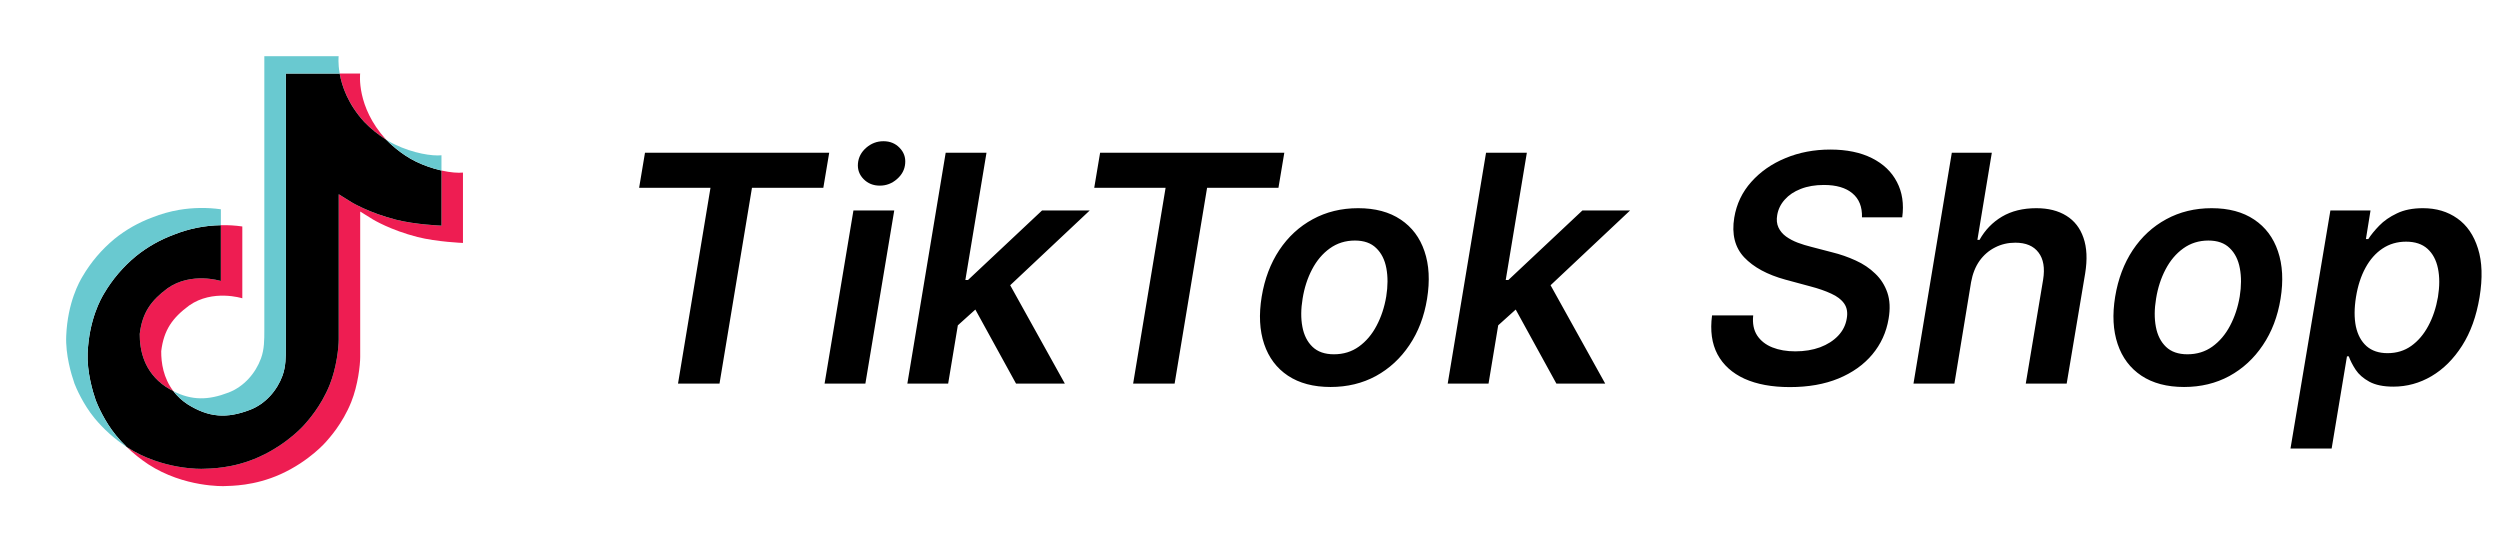
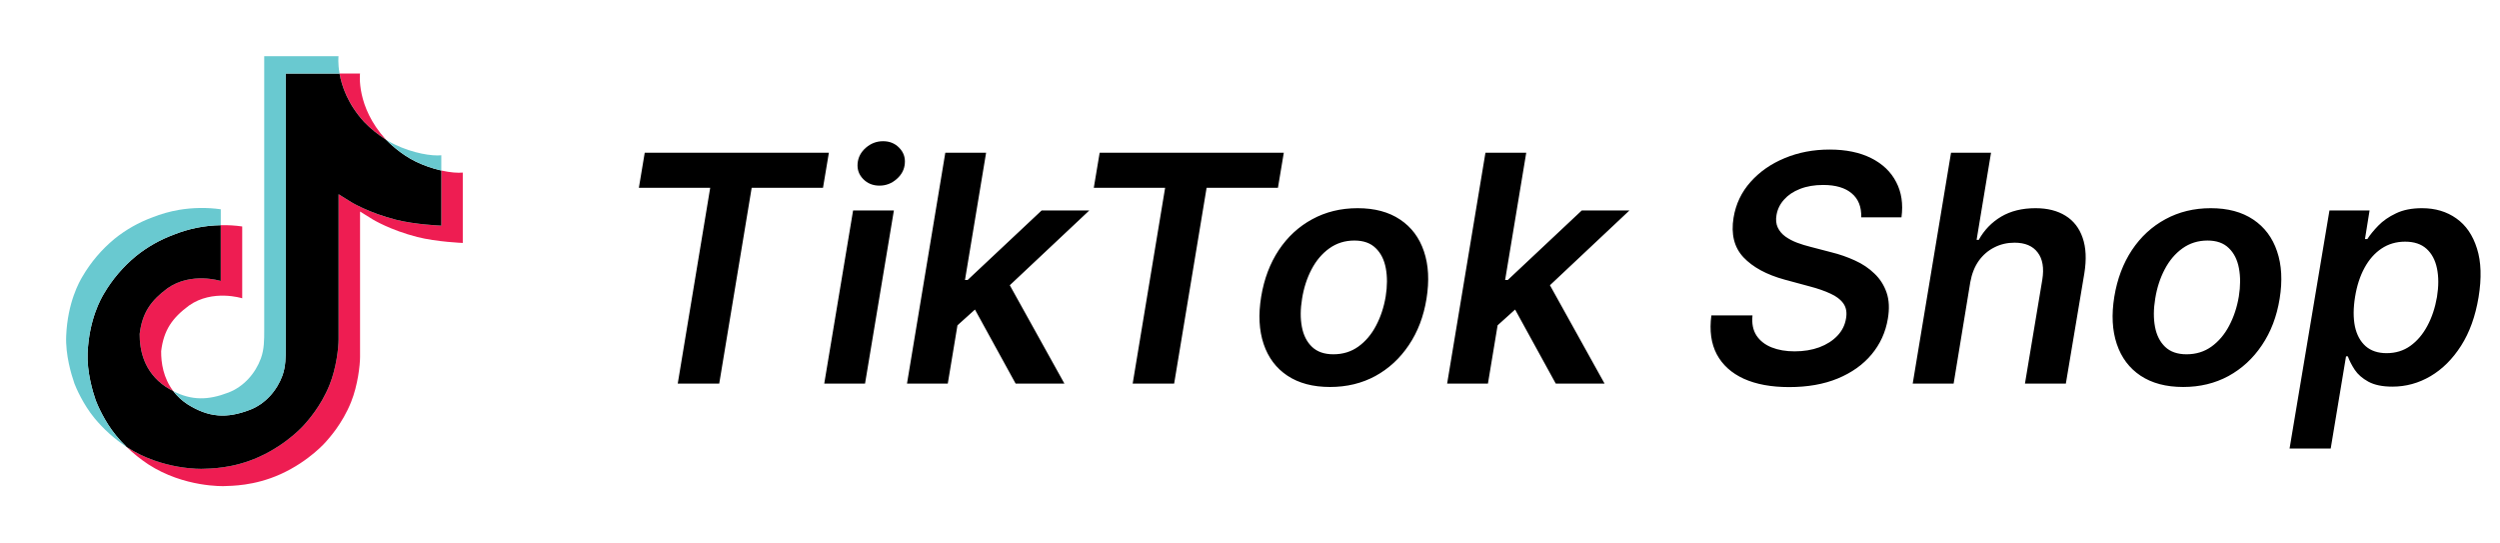
- <svg xmlns="http://www.w3.org/2000/svg" width="189" height="41" viewBox="0 0 189 41" fill="none">
+ <svg xmlns="http://www.w3.org/2000/svg" width="189em" height="41em" viewBox="0 0 189 41" fill="none">
  <path d="M10.564 25.241C10.759 23.624 11.422 22.718 12.672 21.79C14.461 20.533 16.695 21.244 16.695 21.244V17.025C17.238 17.011 17.782 17.044 18.319 17.121V22.551C18.319 22.551 16.085 21.84 14.297 23.098C13.047 24.025 12.383 24.931 12.188 26.549C12.182 27.427 12.347 28.575 13.106 29.568C12.918 29.471 12.727 29.362 12.532 29.239C10.86 28.116 10.556 26.432 10.564 25.241ZM27.544 9.224C26.314 7.876 25.848 6.515 25.68 5.559H27.228C27.228 5.559 26.919 8.066 29.168 10.532L29.2 10.565C28.593 10.184 28.038 9.733 27.544 9.224ZM35 13.047V18.367C35 18.367 33.025 18.29 31.563 17.918C29.522 17.398 28.211 16.6 28.211 16.6C28.211 16.6 27.305 16.031 27.231 15.992V26.978C27.231 27.59 27.064 29.117 26.553 30.391C25.886 32.058 24.857 33.152 24.668 33.376C24.668 33.376 23.417 34.855 21.209 35.851C19.219 36.749 17.472 36.726 16.95 36.749C16.95 36.749 13.929 36.869 11.211 35.102C10.624 34.713 10.075 34.272 9.573 33.785L9.586 33.795C12.305 35.561 15.324 35.442 15.324 35.442C15.847 35.419 17.595 35.442 19.584 34.543C21.79 33.547 23.043 32.068 23.043 32.068C23.23 31.845 24.264 30.751 24.928 29.083C25.437 27.81 25.606 26.282 25.606 25.67V14.685C25.679 14.725 26.585 15.294 26.585 15.294C26.585 15.294 27.897 16.092 29.938 16.612C31.401 16.984 33.375 17.061 33.375 17.061V12.892C34.05 13.043 34.626 13.085 35 13.047Z" fill="#EE1D52" />
  <path d="M33.376 12.892V17.06C33.376 17.06 31.401 16.982 29.939 16.61C27.898 16.09 26.585 15.293 26.585 15.293C26.585 15.293 25.68 14.724 25.607 14.684V25.671C25.607 26.283 25.439 27.811 24.928 29.085C24.262 30.752 23.233 31.846 23.044 32.07C23.044 32.07 21.792 33.549 19.584 34.545C17.595 35.443 15.848 35.42 15.325 35.443C15.325 35.443 12.305 35.563 9.587 33.796L9.573 33.787C9.286 33.509 9.016 33.215 8.764 32.908C7.897 31.85 7.365 30.599 7.231 30.242C7.231 30.241 7.231 30.239 7.231 30.238C7.016 29.618 6.565 28.128 6.626 26.686C6.736 24.141 7.631 22.579 7.868 22.187C8.494 21.12 9.31 20.165 10.277 19.365C11.131 18.675 12.099 18.126 13.141 17.74C14.268 17.288 15.474 17.045 16.695 17.025V21.244C16.695 21.244 14.461 20.536 12.673 21.79C11.423 22.718 10.76 23.624 10.564 25.241C10.556 26.432 10.861 28.116 12.531 29.239C12.726 29.363 12.917 29.473 13.105 29.568C13.397 29.948 13.752 30.278 14.156 30.547C15.788 31.58 17.156 31.652 18.904 30.981C20.07 30.532 20.948 29.521 21.355 28.401C21.61 27.702 21.607 26.998 21.607 26.27V5.559H25.677C25.845 6.515 26.31 7.876 27.541 9.224C28.034 9.733 28.59 10.184 29.196 10.565C29.375 10.75 30.291 11.666 31.466 12.228C32.074 12.519 32.715 12.742 33.376 12.892Z" fill="black" />
  <path d="M5.612 28.945V28.949L5.713 29.222C5.701 29.19 5.664 29.093 5.612 28.945Z" fill="#69C9D0" />
  <path d="M13.141 17.739C12.099 18.125 11.131 18.674 10.277 19.364C9.31 20.166 8.494 21.123 7.868 22.192C7.632 22.582 6.736 24.145 6.627 26.69C6.565 28.133 7.017 29.622 7.232 30.242C7.232 30.244 7.232 30.245 7.232 30.247C7.368 30.601 7.897 31.851 8.765 32.912C9.017 33.22 9.287 33.513 9.574 33.791C8.654 33.181 7.834 32.444 7.14 31.604C6.28 30.556 5.75 29.318 5.612 28.953C5.611 28.95 5.611 28.947 5.612 28.945V28.94C5.396 28.321 4.943 26.831 5.006 25.386C5.115 22.841 6.01 21.279 6.247 20.888C6.873 19.818 7.688 18.862 8.656 18.06C9.51 17.369 10.478 16.82 11.52 16.435C12.17 16.176 12.847 15.986 13.54 15.866C14.584 15.691 15.65 15.676 16.698 15.821V17.024C15.476 17.043 14.268 17.286 13.141 17.739Z" fill="#69C9D0" />
  <path d="M25.68 5.558H21.61V26.27C21.61 26.998 21.61 27.7 21.358 28.401C20.947 29.521 20.073 30.532 18.907 30.98C17.158 31.654 15.791 31.579 14.159 30.546C13.755 30.279 13.398 29.949 13.105 29.571C14.495 30.281 15.739 30.269 17.28 29.676C18.445 29.228 19.32 28.217 19.73 27.097C19.986 26.397 19.983 25.693 19.983 24.966V4.25H25.602C25.602 4.25 25.539 4.765 25.68 5.558ZM33.375 11.739V12.891C32.716 12.741 32.076 12.518 31.469 12.228C30.294 11.665 29.378 10.749 29.199 10.564C29.407 10.695 29.623 10.814 29.845 10.92C31.274 11.604 32.681 11.808 33.375 11.739Z" fill="#69C9D0" />
  <path d="M48.318 14.196L48.761 11.546H62.688L62.244 14.196H56.849L54.395 29H51.258L53.713 14.196H48.318ZM62.338 29L64.52 15.909H67.605L65.423 29H62.338ZM66.514 14.034C66.02 14.034 65.611 13.869 65.287 13.54C64.963 13.21 64.821 12.815 64.861 12.355C64.901 11.895 65.108 11.5 65.483 11.171C65.864 10.841 66.298 10.676 66.787 10.676C67.281 10.676 67.688 10.841 68.006 11.171C68.329 11.5 68.472 11.895 68.432 12.355C68.398 12.815 68.19 13.21 67.81 13.54C67.435 13.869 67.003 14.034 66.514 14.034ZM72.082 24.892L72.687 21.168H73.181L78.781 15.909H82.386L75.533 22.352H74.903L72.082 24.892ZM68.596 29L71.494 11.546H74.579L71.681 29H68.596ZM76.812 29L73.539 23.043L75.985 20.869L80.502 29H76.812ZM82.724 14.196L83.168 11.546H97.094L96.651 14.196H91.256L88.801 29H85.665L88.119 14.196H82.724ZM100.59 29.256C99.3 29.256 98.227 28.972 97.369 28.403C96.516 27.835 95.917 27.037 95.57 26.009C95.224 24.98 95.161 23.787 95.383 22.429C95.604 21.088 96.048 19.915 96.712 18.909C97.383 17.903 98.227 17.125 99.244 16.574C100.266 16.017 101.411 15.739 102.678 15.739C103.968 15.739 105.039 16.026 105.891 16.599C106.744 17.168 107.343 17.966 107.69 18.994C108.042 20.023 108.107 21.222 107.886 22.591C107.67 23.926 107.224 25.094 106.548 26.094C105.877 27.094 105.033 27.872 104.016 28.429C102.999 28.98 101.857 29.256 100.59 29.256ZM100.846 26.784C101.562 26.784 102.19 26.591 102.729 26.204C103.275 25.812 103.721 25.287 104.067 24.628C104.42 23.963 104.664 23.224 104.8 22.412C104.925 21.628 104.928 20.918 104.809 20.281C104.69 19.639 104.434 19.131 104.042 18.756C103.656 18.375 103.119 18.185 102.431 18.185C101.715 18.185 101.082 18.384 100.531 18.781C99.985 19.173 99.539 19.702 99.192 20.366C98.846 21.026 98.607 21.761 98.477 22.574C98.346 23.358 98.34 24.068 98.46 24.704C98.579 25.341 98.835 25.847 99.227 26.222C99.619 26.597 100.158 26.784 100.846 26.784ZM112.933 24.892L113.538 21.168H114.033L119.632 15.909H123.237L116.385 22.352H115.754L112.933 24.892ZM109.447 29L112.345 11.546H115.43L112.533 29H109.447ZM117.663 29L114.391 23.043L116.837 20.869L121.354 29H117.663ZM140.766 16.429C140.789 15.639 140.548 15.034 140.042 14.614C139.542 14.193 138.823 13.983 137.886 13.983C137.227 13.983 136.644 14.082 136.138 14.281C135.638 14.474 135.235 14.744 134.928 15.091C134.621 15.432 134.431 15.821 134.357 16.259C134.295 16.616 134.326 16.929 134.451 17.196C134.576 17.463 134.766 17.69 135.022 17.878C135.283 18.065 135.579 18.222 135.908 18.347C136.244 18.472 136.585 18.577 136.931 18.662L138.499 19.071C139.124 19.224 139.721 19.432 140.289 19.693C140.857 19.949 141.349 20.278 141.763 20.682C142.184 21.079 142.491 21.56 142.684 22.122C142.877 22.685 142.908 23.344 142.778 24.099C142.607 25.122 142.195 26.023 141.542 26.801C140.894 27.574 140.042 28.179 138.985 28.616C137.934 29.048 136.71 29.264 135.312 29.264C133.96 29.264 132.817 29.054 131.886 28.634C130.954 28.207 130.272 27.591 129.84 26.784C129.414 25.977 129.278 24.997 129.431 23.844H132.542C132.479 24.452 132.579 24.957 132.84 25.361C133.107 25.764 133.491 26.065 133.991 26.264C134.491 26.463 135.07 26.562 135.729 26.562C136.417 26.562 137.039 26.46 137.596 26.256C138.153 26.046 138.607 25.756 138.96 25.386C139.317 25.011 139.536 24.574 139.616 24.074C139.695 23.625 139.63 23.25 139.42 22.949C139.21 22.648 138.883 22.398 138.44 22.199C138.002 21.994 137.479 21.812 136.871 21.653L134.979 21.142C133.61 20.767 132.57 20.204 131.86 19.454C131.156 18.704 130.906 17.704 131.11 16.454C131.281 15.421 131.71 14.52 132.397 13.753C133.085 12.98 133.945 12.381 134.979 11.954C136.013 11.523 137.144 11.307 138.371 11.307C139.61 11.307 140.658 11.523 141.516 11.954C142.38 12.386 143.011 12.989 143.408 13.761C143.812 14.528 143.945 15.418 143.809 16.429H140.766ZM149.014 21.329L147.753 29H144.659L147.557 11.546H150.582L149.491 18.134H149.653C150.068 17.389 150.634 16.804 151.349 16.378C152.071 15.952 152.938 15.739 153.949 15.739C154.847 15.739 155.602 15.929 156.216 16.31C156.83 16.69 157.261 17.247 157.511 17.98C157.767 18.713 157.81 19.608 157.639 20.665L156.241 29H153.148L154.46 21.142C154.602 20.261 154.486 19.577 154.111 19.088C153.741 18.594 153.156 18.347 152.355 18.347C151.804 18.347 151.295 18.466 150.83 18.704C150.364 18.938 149.972 19.276 149.653 19.719C149.341 20.162 149.128 20.699 149.014 21.329ZM165.114 29.256C163.824 29.256 162.75 28.972 161.892 28.403C161.04 27.835 160.44 27.037 160.094 26.009C159.747 24.98 159.685 23.787 159.906 22.429C160.128 21.088 160.571 19.915 161.236 18.909C161.906 17.903 162.75 17.125 163.767 16.574C164.79 16.017 165.935 15.739 167.202 15.739C168.491 15.739 169.563 16.026 170.415 16.599C171.267 17.168 171.866 17.966 172.213 18.994C172.565 20.023 172.631 21.222 172.409 22.591C172.193 23.926 171.747 25.094 171.071 26.094C170.401 27.094 169.557 27.872 168.54 28.429C167.523 28.98 166.381 29.256 165.114 29.256ZM165.369 26.784C166.085 26.784 166.713 26.591 167.253 26.204C167.798 25.812 168.244 25.287 168.591 24.628C168.943 23.963 169.188 23.224 169.324 22.412C169.449 21.628 169.452 20.918 169.332 20.281C169.213 19.639 168.957 19.131 168.565 18.756C168.179 18.375 167.642 18.185 166.955 18.185C166.239 18.185 165.605 18.384 165.054 18.781C164.509 19.173 164.063 19.702 163.716 20.366C163.369 21.026 163.131 21.761 163 22.574C162.869 23.358 162.864 24.068 162.983 24.704C163.102 25.341 163.358 25.847 163.75 26.222C164.142 26.597 164.682 26.784 165.369 26.784ZM173.161 33.909L176.178 15.909H179.212L178.863 18.074H179.042C179.246 17.756 179.522 17.418 179.869 17.06C180.221 16.696 180.667 16.386 181.207 16.131C181.746 15.869 182.403 15.739 183.175 15.739C184.181 15.739 185.048 15.997 185.775 16.514C186.502 17.026 187.022 17.784 187.335 18.79C187.653 19.79 187.692 21.017 187.454 22.472C187.215 23.909 186.775 25.131 186.133 26.136C185.491 27.142 184.721 27.909 183.823 28.438C182.925 28.966 181.962 29.23 180.934 29.23C180.184 29.23 179.579 29.105 179.119 28.855C178.664 28.605 178.32 28.304 178.087 27.952C177.854 27.594 177.681 27.256 177.567 26.938H177.431L176.272 33.909H173.161ZM178.113 22.454C177.977 23.301 177.974 24.043 178.104 24.679C178.241 25.315 178.511 25.812 178.914 26.171C179.317 26.523 179.846 26.699 180.499 26.699C181.181 26.699 181.778 26.517 182.289 26.153C182.806 25.784 183.235 25.281 183.576 24.645C183.923 24.003 184.167 23.273 184.309 22.454C184.44 21.642 184.44 20.921 184.309 20.29C184.178 19.659 183.914 19.165 183.516 18.807C183.119 18.449 182.579 18.27 181.897 18.27C181.232 18.27 180.638 18.443 180.116 18.79C179.599 19.136 179.17 19.622 178.829 20.247C178.488 20.872 178.249 21.608 178.113 22.454Z" fill="black" />
</svg>
